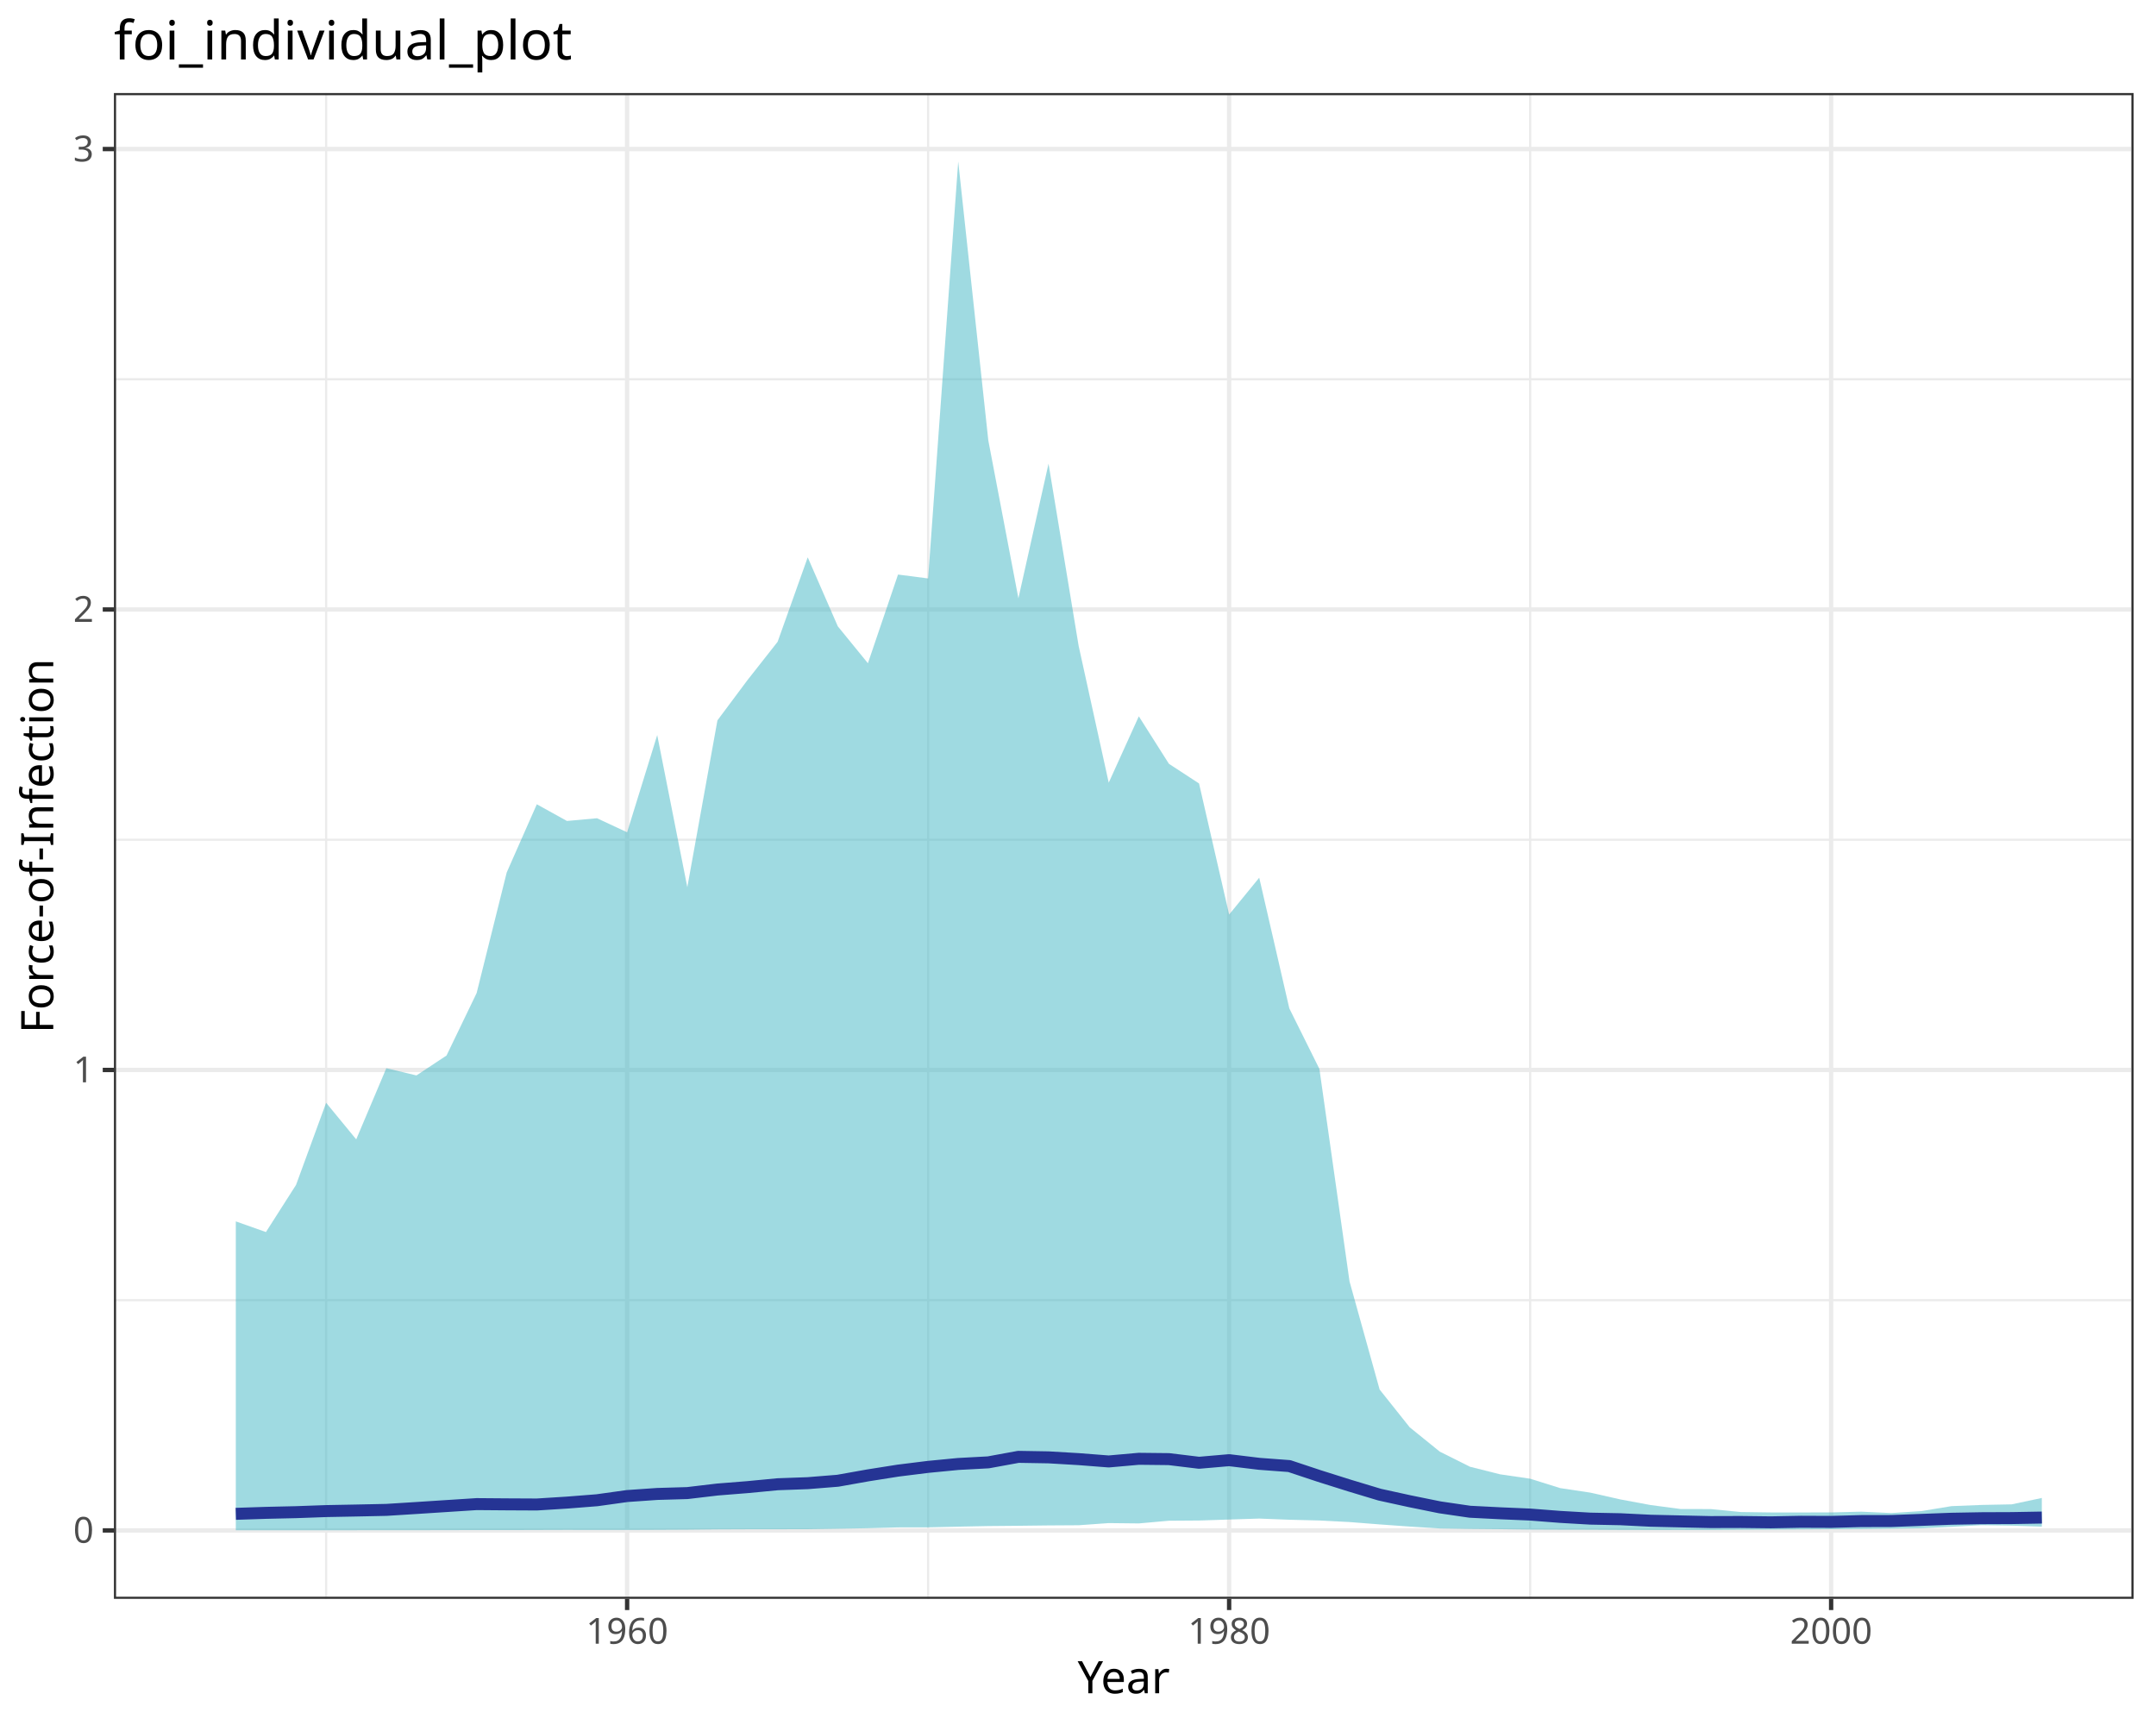
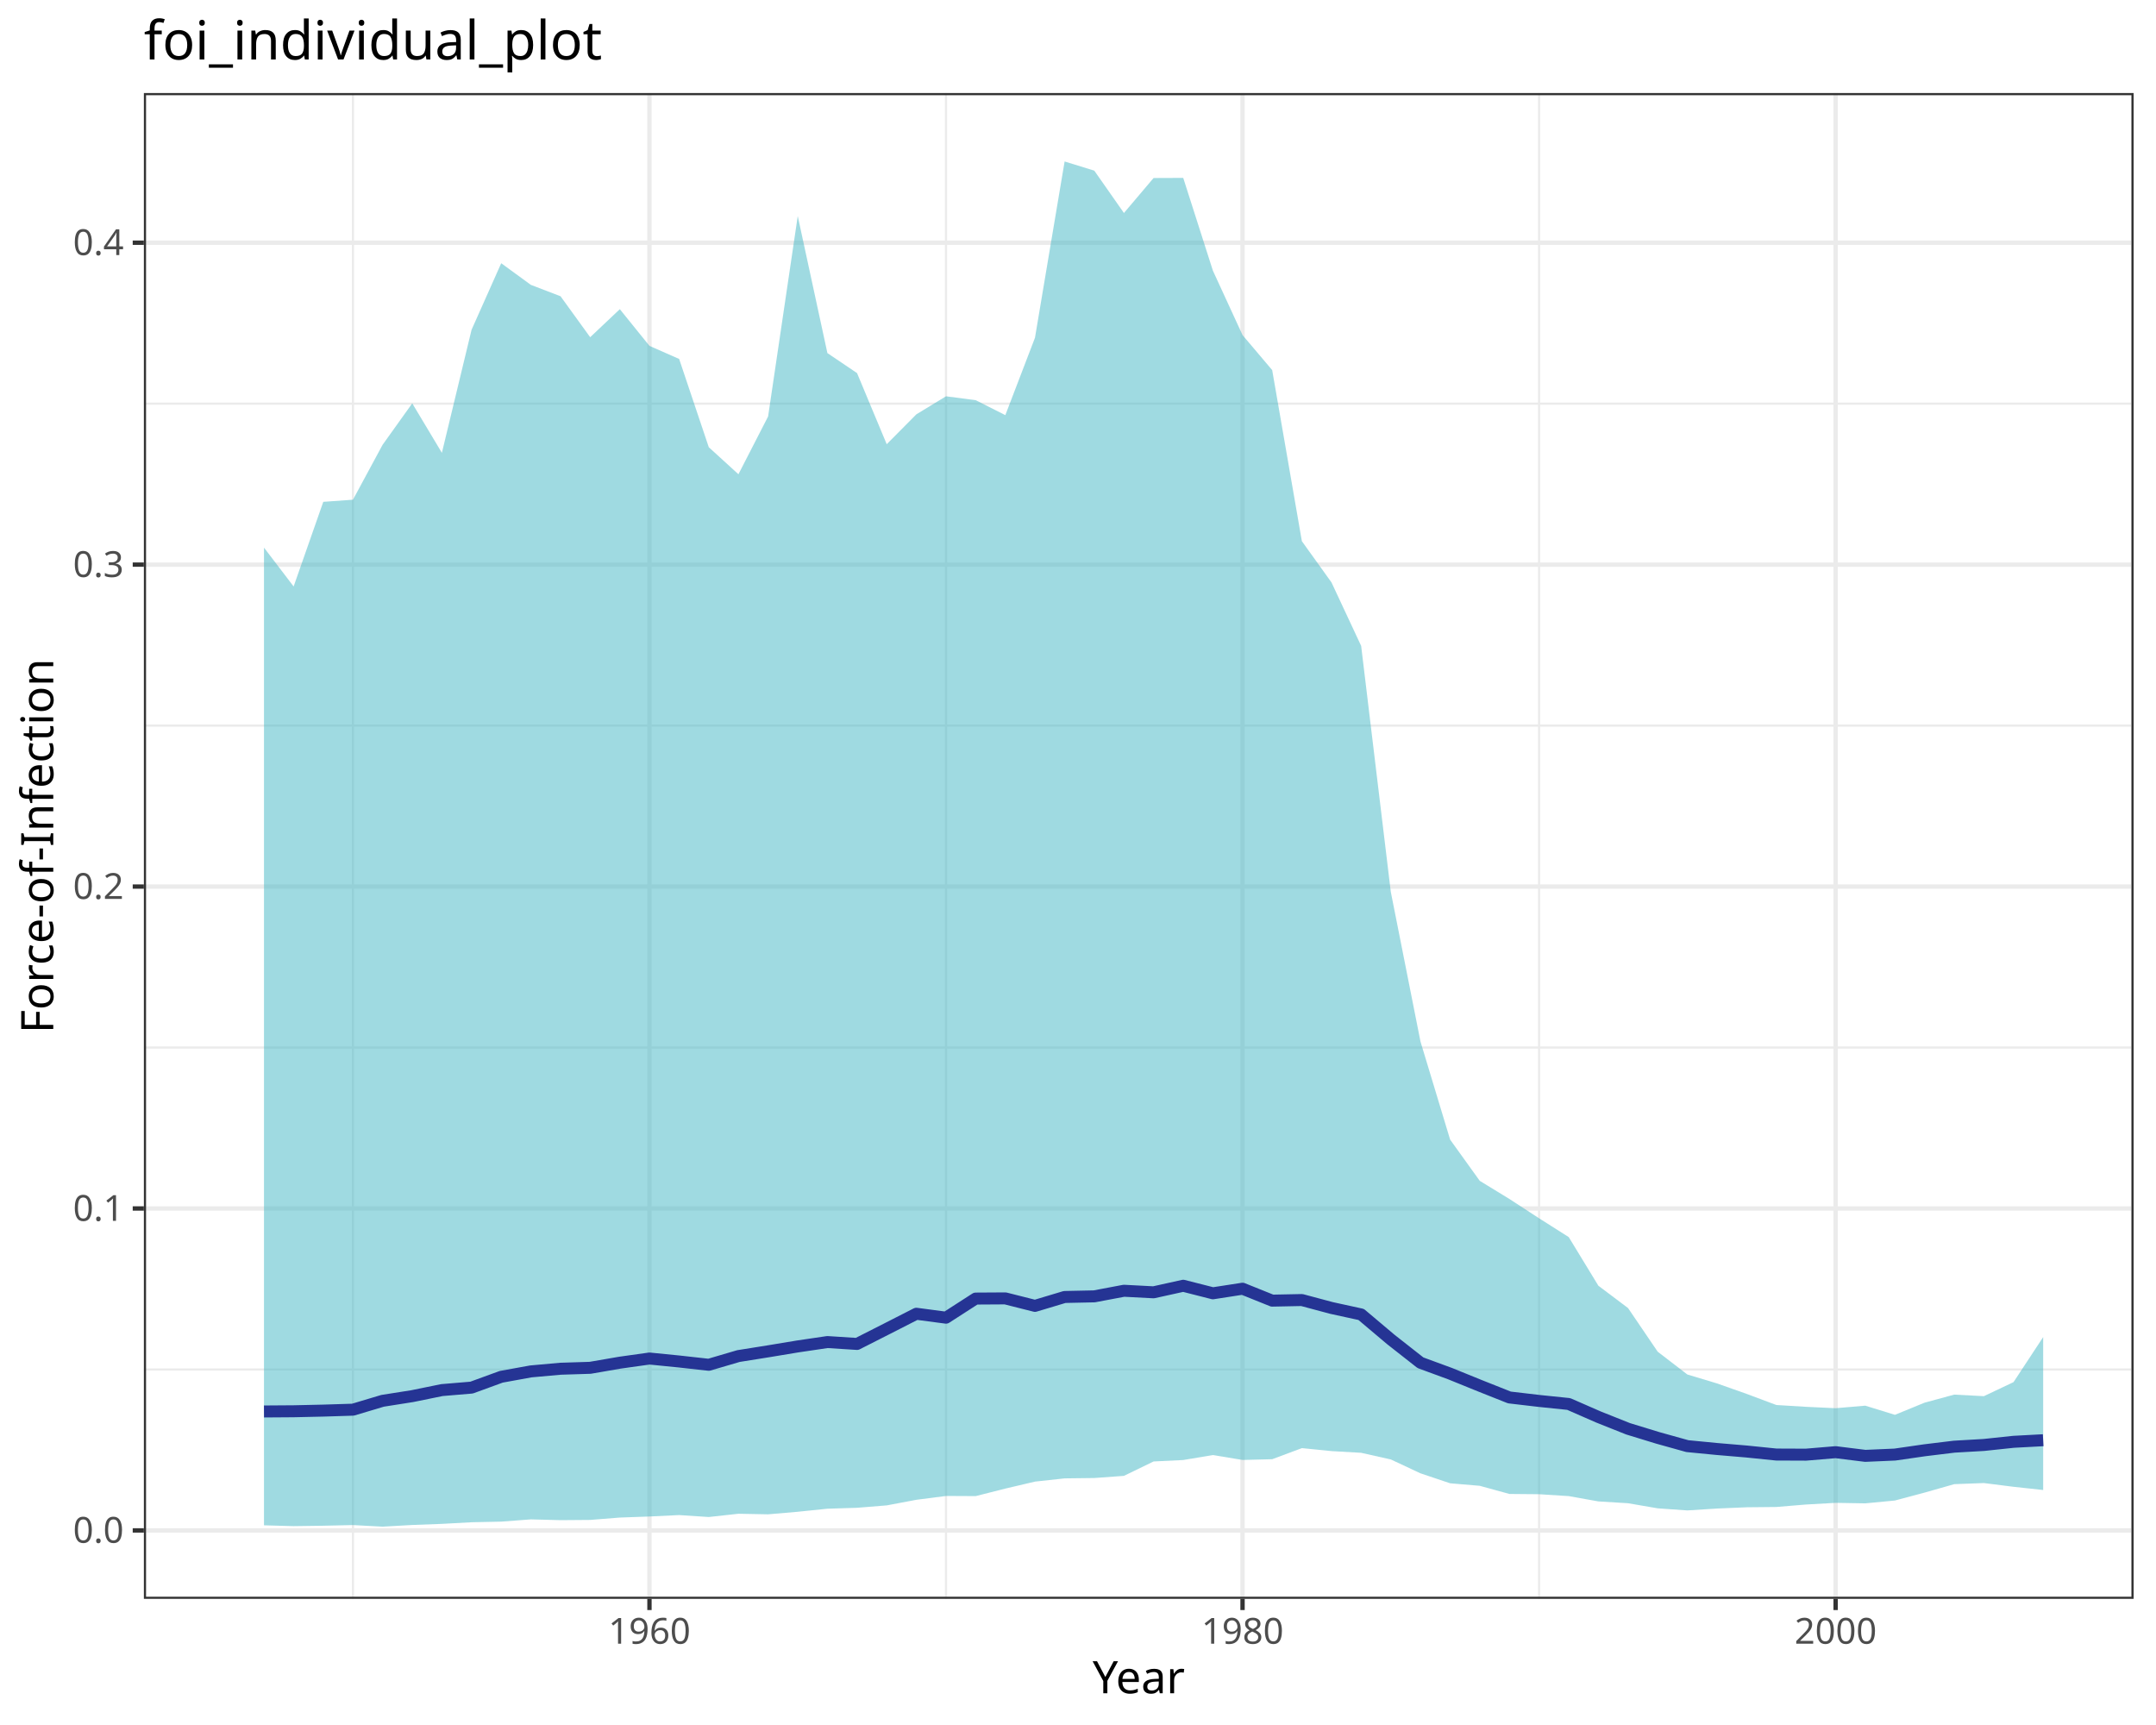
<svg xmlns="http://www.w3.org/2000/svg" class="svglite" data-engine-version="2.0" width="720.00pt" height="576.00pt" viewBox="0 0 720.00 576.00">
  <defs>
    <style type="text/css">
    .svglite line, .svglite polyline, .svglite polygon, .svglite path, .svglite rect, .svglite circle {
      fill: none;
      stroke: #000000;
      stroke-linecap: round;
      stroke-linejoin: round;
      stroke-miterlimit: 10.00;
    }
  </style>
  </defs>
  <rect width="100%" height="100%" style="stroke: none; fill: #FFFFFF;" />
  <defs>
    <clipPath id="cpMC4wMHw3MjAuMDB8MC4wMHw1NzYuMDA=">
      <rect x="0.00" y="0.00" width="720.00" height="576.00" />
    </clipPath>
  </defs>
  <g clip-path="url(#cpMC4wMHw3MjAuMDB8MC4wMHw1NzYuMDA=)">
    <rect x="0.00" y="0.00" width="720.00" height="576.00" style="stroke-width: 1.45; stroke: #FFFFFF; fill: #FFFFFF;" />
  </g>
  <defs>
-     <clipPath id="cpMzguMDR8NzEyLjUzfDMxLjA3fDUzMy44OA==">
-       <rect x="38.04" y="31.07" width="674.48" height="502.81" />
+     <clipPath id="cpNDguMDV8NzEyLjUzfDMxLjA3fDUzMy44OA==">
+       <rect x="48.05" y="31.07" width="664.48" height="502.81" />
    </clipPath>
  </defs>
-   <g clip-path="url(#cpMzguMDR8NzEyLjUzfDMxLjA3fDUzMy44OA==)">
-     <rect x="38.04" y="31.07" width="674.48" height="502.81" style="stroke-width: 1.45; stroke: none; fill: #FFFFFF;" />
-     <polyline points="38.04,434.15 712.53,434.15 " style="stroke-width: 0.73; stroke: #EBEBEB; stroke-linecap: butt;" />
-     <polyline points="38.04,280.40 712.53,280.40 " style="stroke-width: 0.73; stroke: #EBEBEB; stroke-linecap: butt;" />
-     <polyline points="38.04,126.64 712.53,126.64 " style="stroke-width: 0.73; stroke: #EBEBEB; stroke-linecap: butt;" />
-     <polyline points="108.91,533.88 108.91,31.07 " style="stroke-width: 0.73; stroke: #EBEBEB; stroke-linecap: butt;" />
-     <polyline points="309.95,533.88 309.95,31.07 " style="stroke-width: 0.73; stroke: #EBEBEB; stroke-linecap: butt;" />
-     <polyline points="510.99,533.88 510.99,31.07 " style="stroke-width: 0.73; stroke: #EBEBEB; stroke-linecap: butt;" />
+   <g clip-path="url(#cpNDguMDV8NzEyLjUzfDMxLjA3fDUzMy44OA==)">
+     <rect x="48.05" y="31.07" width="664.48" height="502.81" style="stroke-width: 1.45; stroke: none; fill: #FFFFFF;" />
+     <polyline points="48.05,457.28 712.53,457.28 " style="stroke-width: 0.73; stroke: #EBEBEB; stroke-linecap: butt;" />
+     <polyline points="48.05,349.78 712.53,349.78 " style="stroke-width: 0.73; stroke: #EBEBEB; stroke-linecap: butt;" />
+     <polyline points="48.05,242.28 712.53,242.28 " style="stroke-width: 0.73; stroke: #EBEBEB; stroke-linecap: butt;" />
+     <polyline points="48.05,134.79 712.53,134.79 " style="stroke-width: 0.73; stroke: #EBEBEB; stroke-linecap: butt;" />
+     <polyline points="117.87,533.88 117.87,31.07 " style="stroke-width: 0.73; stroke: #EBEBEB; stroke-linecap: butt;" />
+     <polyline points="315.92,533.88 315.92,31.07 " style="stroke-width: 0.73; stroke: #EBEBEB; stroke-linecap: butt;" />
+     <polyline points="513.98,533.88 513.98,31.07 " style="stroke-width: 0.73; stroke: #EBEBEB; stroke-linecap: butt;" />
    <polyline points="712.03,533.88 712.03,31.07 " style="stroke-width: 0.73; stroke: #EBEBEB; stroke-linecap: butt;" />
-     <polyline points="38.04,511.03 712.53,511.03 " style="stroke-width: 1.45; stroke: #EBEBEB; stroke-linecap: butt;" />
-     <polyline points="38.04,357.27 712.53,357.27 " style="stroke-width: 1.45; stroke: #EBEBEB; stroke-linecap: butt;" />
-     <polyline points="38.04,203.52 712.53,203.52 " style="stroke-width: 1.45; stroke: #EBEBEB; stroke-linecap: butt;" />
-     <polyline points="38.04,49.77 712.53,49.77 " style="stroke-width: 1.45; stroke: #EBEBEB; stroke-linecap: butt;" />
-     <polyline points="209.43,533.88 209.43,31.07 " style="stroke-width: 1.45; stroke: #EBEBEB; stroke-linecap: butt;" />
-     <polyline points="410.47,533.88 410.47,31.07 " style="stroke-width: 1.45; stroke: #EBEBEB; stroke-linecap: butt;" />
-     <polyline points="611.51,533.88 611.51,31.07 " style="stroke-width: 1.45; stroke: #EBEBEB; stroke-linecap: butt;" />
-     <polygon points="78.75,407.84 88.81,411.40 98.86,395.66 108.91,368.23 118.96,380.45 129.01,356.69 139.07,359.10 149.12,352.45 159.17,331.60 169.22,291.32 179.27,268.56 189.33,274.13 199.38,273.22 209.43,277.92 219.48,245.45 229.53,296.25 239.59,240.54 249.64,227.07 259.69,214.30 269.74,186.10 279.79,209.14 289.84,221.47 299.90,191.85 309.95,193.15 320.00,53.92 330.05,147.08 340.10,199.78 350.16,154.83 360.21,215.65 370.26,261.35 380.31,239.19 390.36,255.04 400.42,261.61 410.47,305.38 420.52,293.08 430.57,336.71 440.62,356.93 450.68,427.89 460.73,463.99 470.78,476.60 480.83,484.73 490.88,489.76 500.94,492.29 510.99,493.76 521.04,496.90 531.09,498.41 541.14,500.68 551.19,502.55 561.25,503.88 571.30,503.90 581.35,504.89 591.40,505.03 601.45,505.03 611.51,505.02 621.56,504.77 631.61,505.23 641.66,504.57 651.71,502.92 661.77,502.52 671.82,502.32 681.87,500.19 681.87,509.77 671.82,509.43 661.77,509.27 651.71,509.82 641.66,510.31 631.61,510.46 621.56,510.58 611.51,510.63 601.45,510.70 591.40,510.76 581.35,510.81 571.30,510.90 561.25,510.88 551.19,510.89 541.14,510.87 531.09,510.81 521.04,510.79 510.99,510.75 500.94,510.62 490.88,510.53 480.83,510.37 470.78,509.74 460.73,509.02 450.68,508.23 440.62,507.71 430.57,507.46 420.52,507.07 410.47,507.39 400.42,507.72 390.36,507.79 380.31,508.69 370.26,508.58 360.21,509.30 350.16,509.36 340.10,509.48 330.05,509.57 320.00,509.77 309.95,510.00 299.90,510.02 289.84,510.29 279.79,510.47 269.74,510.62 259.69,510.64 249.64,510.65 239.59,510.69 229.53,510.79 219.48,510.84 209.43,510.88 199.38,510.88 189.33,510.86 179.27,510.89 169.22,510.92 159.17,510.91 149.12,510.93 139.07,510.95 129.01,510.95 118.96,510.96 108.91,510.97 98.86,510.97 88.81,510.97 78.75,510.96 " style="stroke-width: 0.00; stroke: none; stroke-linecap: butt; fill: #41B6C4; fill-opacity: 0.50;" />
-     <polyline points="78.75,407.84 88.81,411.40 98.86,395.66 108.91,368.23 118.96,380.45 129.01,356.69 139.07,359.10 149.12,352.45 159.17,331.60 169.22,291.32 179.27,268.56 189.33,274.13 199.38,273.22 209.43,277.92 219.48,245.45 229.53,296.25 239.59,240.54 249.64,227.07 259.69,214.30 269.74,186.10 279.79,209.14 289.84,221.47 299.90,191.85 309.95,193.15 320.00,53.92 330.05,147.08 340.10,199.78 350.16,154.83 360.21,215.65 370.26,261.35 380.31,239.19 390.36,255.04 400.42,261.61 410.47,305.38 420.52,293.08 430.57,336.71 440.62,356.93 450.68,427.89 460.73,463.99 470.78,476.60 480.83,484.73 490.88,489.76 500.94,492.29 510.99,493.76 521.04,496.90 531.09,498.41 541.14,500.68 551.19,502.55 561.25,503.88 571.30,503.90 581.35,504.89 591.40,505.03 601.45,505.03 611.51,505.02 621.56,504.77 631.61,505.23 641.66,504.57 651.71,502.92 661.77,502.52 671.82,502.32 681.87,500.19 " style="stroke-width: 1.07; stroke: none; stroke-linecap: butt;" />
-     <polyline points="681.87,509.77 671.82,509.43 661.77,509.27 651.71,509.82 641.66,510.31 631.61,510.46 621.56,510.58 611.51,510.63 601.45,510.70 591.40,510.76 581.35,510.81 571.30,510.90 561.25,510.88 551.19,510.89 541.14,510.87 531.09,510.81 521.04,510.79 510.99,510.75 500.94,510.62 490.88,510.53 480.83,510.37 470.78,509.74 460.73,509.02 450.68,508.23 440.62,507.71 430.57,507.46 420.52,507.07 410.47,507.39 400.42,507.72 390.36,507.79 380.31,508.69 370.26,508.58 360.21,509.30 350.16,509.36 340.10,509.48 330.05,509.57 320.00,509.77 309.95,510.00 299.90,510.02 289.84,510.29 279.79,510.47 269.74,510.62 259.69,510.64 249.64,510.65 239.59,510.69 229.53,510.79 219.48,510.84 209.43,510.88 199.38,510.88 189.33,510.86 179.27,510.89 169.22,510.92 159.17,510.91 149.12,510.93 139.07,510.95 129.01,510.95 118.96,510.96 108.91,510.97 98.86,510.97 88.81,510.97 78.75,510.96 " style="stroke-width: 1.07; stroke: none; stroke-linecap: butt;" />
-     <polyline points="78.75,505.49 88.81,505.16 98.86,504.93 108.91,504.57 118.96,504.38 129.01,504.17 139.07,503.54 149.12,502.89 159.17,502.24 169.22,502.32 179.27,502.37 189.33,501.74 199.38,500.95 209.43,499.55 219.48,498.85 229.53,498.56 239.59,497.37 249.64,496.57 259.69,495.61 269.74,495.25 279.79,494.44 289.84,492.65 299.90,491.06 309.95,489.81 320.00,488.84 330.05,488.30 340.10,486.46 350.16,486.63 360.21,487.22 370.26,488.00 380.31,487.11 390.36,487.22 400.42,488.44 410.47,487.57 420.52,488.79 430.57,489.54 440.62,492.88 450.68,496.05 460.73,499.08 470.78,501.28 480.83,503.32 490.88,504.79 500.94,505.30 510.99,505.73 521.04,506.51 531.09,507.09 541.14,507.29 551.19,507.79 561.25,508.02 571.30,508.24 581.35,508.21 591.40,508.33 601.45,508.14 611.51,508.18 621.56,507.91 631.61,507.89 641.66,507.51 651.71,507.13 661.77,506.95 671.82,506.91 681.87,506.73 " style="stroke-width: 4.00; stroke: #253494; stroke-linecap: butt;" />
-     <rect x="38.04" y="31.07" width="674.48" height="502.81" style="stroke-width: 1.45; stroke: #333333;" />
+     <polyline points="48.05,511.03 712.53,511.03 " style="stroke-width: 1.45; stroke: #EBEBEB; stroke-linecap: butt;" />
+     <polyline points="48.05,403.53 712.53,403.53 " style="stroke-width: 1.45; stroke: #EBEBEB; stroke-linecap: butt;" />
+     <polyline points="48.05,296.03 712.53,296.03 " style="stroke-width: 1.45; stroke: #EBEBEB; stroke-linecap: butt;" />
+     <polyline points="48.05,188.53 712.53,188.53 " style="stroke-width: 1.45; stroke: #EBEBEB; stroke-linecap: butt;" />
+     <polyline points="48.05,81.04 712.53,81.04 " style="stroke-width: 1.45; stroke: #EBEBEB; stroke-linecap: butt;" />
+     <polyline points="216.89,533.88 216.89,31.07 " style="stroke-width: 1.45; stroke: #EBEBEB; stroke-linecap: butt;" />
+     <polyline points="414.95,533.88 414.95,31.07 " style="stroke-width: 1.45; stroke: #EBEBEB; stroke-linecap: butt;" />
+     <polyline points="613.01,533.88 613.01,31.07 " style="stroke-width: 1.45; stroke: #EBEBEB; stroke-linecap: butt;" />
+     <polygon points="88.16,182.86 98.06,195.83 107.96,167.57 117.87,166.86 127.77,148.52 137.67,134.68 147.57,151.20 157.48,110.12 167.38,87.90 177.28,95.12 187.19,98.92 197.09,112.60 206.99,103.24 216.89,115.49 226.80,119.86 236.70,149.33 246.60,158.36 256.51,139.06 266.41,72.15 276.31,117.90 286.21,124.58 296.12,148.33 306.02,138.35 315.92,132.33 325.82,133.62 335.73,138.62 345.63,112.79 355.53,53.92 365.44,56.98 375.34,71.12 385.24,59.44 395.14,59.40 405.05,90.38 414.95,111.89 424.85,123.58 434.76,180.70 444.66,194.49 454.56,215.67 464.46,297.81 474.37,347.78 484.27,380.53 494.17,394.30 504.07,400.35 513.98,406.80 523.88,413.08 533.78,429.32 543.69,436.78 553.59,451.35 563.49,458.96 573.39,461.94 583.30,465.44 593.20,469.15 603.10,469.75 613.01,470.22 622.91,469.37 632.81,472.43 642.71,468.37 652.62,465.68 662.52,466.20 672.42,461.51 682.32,446.47 682.32,497.53 672.42,496.46 662.52,495.21 652.62,495.58 642.71,498.40 632.81,501.04 622.91,501.99 613.01,501.82 603.10,502.38 593.20,503.20 583.30,503.30 573.39,503.72 563.49,504.35 553.59,503.65 543.69,501.95 533.78,501.34 523.88,499.57 513.98,498.94 504.07,498.85 494.17,496.13 484.27,495.29 474.37,491.96 464.46,487.33 454.56,485.11 444.66,484.54 434.76,483.55 424.85,487.25 414.95,487.50 405.05,485.86 395.14,487.52 385.24,488.00 375.34,492.81 365.44,493.53 355.53,493.65 345.63,494.73 335.73,497.06 325.82,499.57 315.92,499.52 306.02,500.80 296.12,502.67 286.21,503.47 276.31,503.78 266.41,504.80 256.51,505.65 246.60,505.46 236.70,506.55 226.80,505.90 216.89,506.38 206.99,506.73 197.09,507.52 187.19,507.60 177.28,507.34 167.38,508.09 157.48,508.30 147.57,508.84 137.67,509.21 127.77,509.77 117.87,509.24 107.96,509.46 98.06,509.60 88.16,509.32 " style="stroke-width: 0.00; stroke: none; stroke-linecap: butt; fill: #41B6C4; fill-opacity: 0.50;" />
+     <polyline points="88.16,182.86 98.06,195.83 107.96,167.57 117.87,166.86 127.77,148.52 137.67,134.68 147.57,151.20 157.48,110.12 167.38,87.90 177.28,95.12 187.19,98.92 197.09,112.60 206.99,103.24 216.89,115.49 226.80,119.86 236.70,149.33 246.60,158.36 256.51,139.06 266.41,72.15 276.31,117.90 286.21,124.58 296.12,148.33 306.02,138.35 315.92,132.33 325.82,133.62 335.73,138.62 345.63,112.79 355.53,53.92 365.44,56.98 375.34,71.12 385.24,59.44 395.14,59.40 405.05,90.38 414.95,111.89 424.85,123.58 434.76,180.70 444.66,194.49 454.56,215.67 464.46,297.81 474.37,347.78 484.27,380.53 494.17,394.30 504.07,400.35 513.98,406.80 523.88,413.08 533.78,429.32 543.69,436.78 553.59,451.35 563.49,458.96 573.39,461.94 583.30,465.44 593.20,469.15 603.10,469.75 613.01,470.22 622.91,469.37 632.81,472.43 642.71,468.37 652.62,465.68 662.52,466.20 672.42,461.51 682.32,446.47 " style="stroke-width: 1.07; stroke: none; stroke-linecap: butt;" />
+     <polyline points="682.32,497.53 672.42,496.46 662.52,495.21 652.62,495.58 642.71,498.40 632.81,501.04 622.91,501.99 613.01,501.82 603.10,502.38 593.20,503.20 583.30,503.30 573.39,503.72 563.49,504.35 553.59,503.65 543.69,501.95 533.78,501.34 523.88,499.57 513.98,498.94 504.07,498.85 494.17,496.13 484.27,495.29 474.37,491.96 464.46,487.33 454.56,485.11 444.66,484.54 434.76,483.55 424.85,487.25 414.95,487.50 405.05,485.86 395.14,487.52 385.24,488.00 375.34,492.81 365.44,493.53 355.53,493.65 345.63,494.73 335.73,497.06 325.82,499.57 315.92,499.52 306.02,500.80 296.12,502.67 286.21,503.47 276.31,503.78 266.41,504.80 256.51,505.65 246.60,505.46 236.70,506.55 226.80,505.90 216.89,506.38 206.99,506.73 197.09,507.52 187.19,507.60 177.28,507.34 167.38,508.09 157.48,508.30 147.57,508.84 137.67,509.21 127.77,509.77 117.87,509.24 107.96,509.46 98.06,509.60 88.16,509.32 " style="stroke-width: 1.07; stroke: none; stroke-linecap: butt;" />
+     <polyline points="88.16,471.31 98.06,471.24 107.96,471.02 117.87,470.71 127.77,467.75 137.67,466.19 147.57,464.17 157.48,463.34 167.38,459.73 177.28,457.93 187.19,457.04 197.09,456.73 206.99,455.02 216.89,453.63 226.80,454.62 236.70,455.72 246.60,452.81 256.51,451.23 266.41,449.59 276.31,448.13 286.21,448.76 296.12,443.73 306.02,438.68 315.92,439.99 325.82,433.61 335.73,433.55 345.63,436.05 355.53,433.08 365.44,432.87 375.34,431.00 385.24,431.52 395.14,429.33 405.05,431.85 414.95,430.32 424.85,434.30 434.76,434.10 444.66,436.75 454.56,438.91 464.46,447.26 474.37,455.04 484.27,458.68 494.17,462.70 504.07,466.63 513.98,467.79 523.88,468.81 533.78,473.14 543.69,477.09 553.59,480.12 563.49,482.88 573.39,483.84 583.30,484.68 593.20,485.69 603.10,485.73 613.01,484.90 622.91,486.13 632.81,485.70 642.71,484.27 652.62,483.06 662.52,482.49 672.42,481.44 682.32,480.91 " style="stroke-width: 4.00; stroke: #253494; stroke-linecap: butt;" />
+     <rect x="48.05" y="31.07" width="664.48" height="502.81" style="stroke-width: 1.45; stroke: #333333;" />
  </g>
  <g clip-path="url(#cpMC4wMHw3MjAuMDB8MC4wMHw1NzYuMDA=)">
-     <text x="31.32" y="515.15" text-anchor="end" style="font-size: 12.00px; fill: #4D4D4D; font-family: sans;" textLength="6.67px" lengthAdjust="spacingAndGlyphs">0</text>
-     <text x="31.32" y="361.40" text-anchor="end" style="font-size: 12.00px; fill: #4D4D4D; font-family: sans;" textLength="6.67px" lengthAdjust="spacingAndGlyphs">1</text>
-     <text x="31.32" y="207.65" text-anchor="end" style="font-size: 12.00px; fill: #4D4D4D; font-family: sans;" textLength="6.67px" lengthAdjust="spacingAndGlyphs">2</text>
-     <text x="31.32" y="53.90" text-anchor="end" style="font-size: 12.00px; fill: #4D4D4D; font-family: sans;" textLength="6.67px" lengthAdjust="spacingAndGlyphs">3</text>
-     <polyline points="34.31,511.03 38.04,511.03 " style="stroke-width: 1.45; stroke: #333333; stroke-linecap: butt;" />
-     <polyline points="34.31,357.27 38.04,357.27 " style="stroke-width: 1.45; stroke: #333333; stroke-linecap: butt;" />
-     <polyline points="34.31,203.52 38.04,203.52 " style="stroke-width: 1.45; stroke: #333333; stroke-linecap: butt;" />
-     <polyline points="34.31,49.77 38.04,49.77 " style="stroke-width: 1.45; stroke: #333333; stroke-linecap: butt;" />
-     <polyline points="209.43,537.62 209.43,533.88 " style="stroke-width: 1.45; stroke: #333333; stroke-linecap: butt;" />
-     <polyline points="410.47,537.62 410.47,533.88 " style="stroke-width: 1.45; stroke: #333333; stroke-linecap: butt;" />
-     <polyline points="611.51,537.62 611.51,533.88 " style="stroke-width: 1.45; stroke: #333333; stroke-linecap: butt;" />
-     <text x="209.43" y="548.86" text-anchor="middle" style="font-size: 12.00px; fill: #4D4D4D; font-family: sans;" textLength="26.70px" lengthAdjust="spacingAndGlyphs">1960</text>
-     <text x="410.47" y="548.86" text-anchor="middle" style="font-size: 12.00px; fill: #4D4D4D; font-family: sans;" textLength="26.70px" lengthAdjust="spacingAndGlyphs">1980</text>
-     <text x="611.51" y="548.86" text-anchor="middle" style="font-size: 12.00px; fill: #4D4D4D; font-family: sans;" textLength="26.70px" lengthAdjust="spacingAndGlyphs">2000</text>
-     <text x="375.29" y="565.41" text-anchor="middle" style="font-size: 15.00px; font-family: sans;" textLength="31.69px" lengthAdjust="spacingAndGlyphs">Year</text>
+     <text x="41.33" y="515.15" text-anchor="end" style="font-size: 12.00px; fill: #4D4D4D; font-family: sans;" textLength="16.68px" lengthAdjust="spacingAndGlyphs">0.0</text>
+     <text x="41.33" y="407.66" text-anchor="end" style="font-size: 12.00px; fill: #4D4D4D; font-family: sans;" textLength="16.68px" lengthAdjust="spacingAndGlyphs">0.1</text>
+     <text x="41.33" y="300.16" text-anchor="end" style="font-size: 12.00px; fill: #4D4D4D; font-family: sans;" textLength="16.68px" lengthAdjust="spacingAndGlyphs">0.2</text>
+     <text x="41.33" y="192.66" text-anchor="end" style="font-size: 12.00px; fill: #4D4D4D; font-family: sans;" textLength="16.68px" lengthAdjust="spacingAndGlyphs">0.3</text>
+     <text x="41.33" y="85.17" text-anchor="end" style="font-size: 12.00px; fill: #4D4D4D; font-family: sans;" textLength="16.68px" lengthAdjust="spacingAndGlyphs">0.4</text>
+     <polyline points="44.32,511.03 48.05,511.03 " style="stroke-width: 1.45; stroke: #333333; stroke-linecap: butt;" />
+     <polyline points="44.32,403.53 48.05,403.53 " style="stroke-width: 1.45; stroke: #333333; stroke-linecap: butt;" />
+     <polyline points="44.32,296.03 48.05,296.03 " style="stroke-width: 1.45; stroke: #333333; stroke-linecap: butt;" />
+     <polyline points="44.32,188.53 48.05,188.53 " style="stroke-width: 1.45; stroke: #333333; stroke-linecap: butt;" />
+     <polyline points="44.32,81.04 48.05,81.04 " style="stroke-width: 1.45; stroke: #333333; stroke-linecap: butt;" />
+     <polyline points="216.89,537.62 216.89,533.88 " style="stroke-width: 1.45; stroke: #333333; stroke-linecap: butt;" />
+     <polyline points="414.95,537.62 414.95,533.88 " style="stroke-width: 1.45; stroke: #333333; stroke-linecap: butt;" />
+     <polyline points="613.01,537.62 613.01,533.88 " style="stroke-width: 1.45; stroke: #333333; stroke-linecap: butt;" />
+     <text x="216.89" y="548.86" text-anchor="middle" style="font-size: 12.00px; fill: #4D4D4D; font-family: sans;" textLength="26.70px" lengthAdjust="spacingAndGlyphs">1960</text>
+     <text x="414.95" y="548.86" text-anchor="middle" style="font-size: 12.00px; fill: #4D4D4D; font-family: sans;" textLength="26.70px" lengthAdjust="spacingAndGlyphs">1980</text>
+     <text x="613.01" y="548.86" text-anchor="middle" style="font-size: 12.00px; fill: #4D4D4D; font-family: sans;" textLength="26.70px" lengthAdjust="spacingAndGlyphs">2000</text>
+     <text x="380.29" y="565.41" text-anchor="middle" style="font-size: 15.00px; font-family: sans;" textLength="31.69px" lengthAdjust="spacingAndGlyphs">Year</text>
    <text transform="translate(17.79,282.47) rotate(-90)" text-anchor="middle" style="font-size: 15.00px; font-family: sans;" textLength="117.56px" lengthAdjust="spacingAndGlyphs">Force-of-Infection</text>
-     <text x="38.04" y="19.86" style="font-size: 18.00px; font-family: sans;" textLength="143.10px" lengthAdjust="spacingAndGlyphs">foi_individual_plot</text>
+     <text x="48.05" y="19.86" style="font-size: 18.00px; font-family: sans;" textLength="143.10px" lengthAdjust="spacingAndGlyphs">foi_individual_plot</text>
  </g>
</svg>
